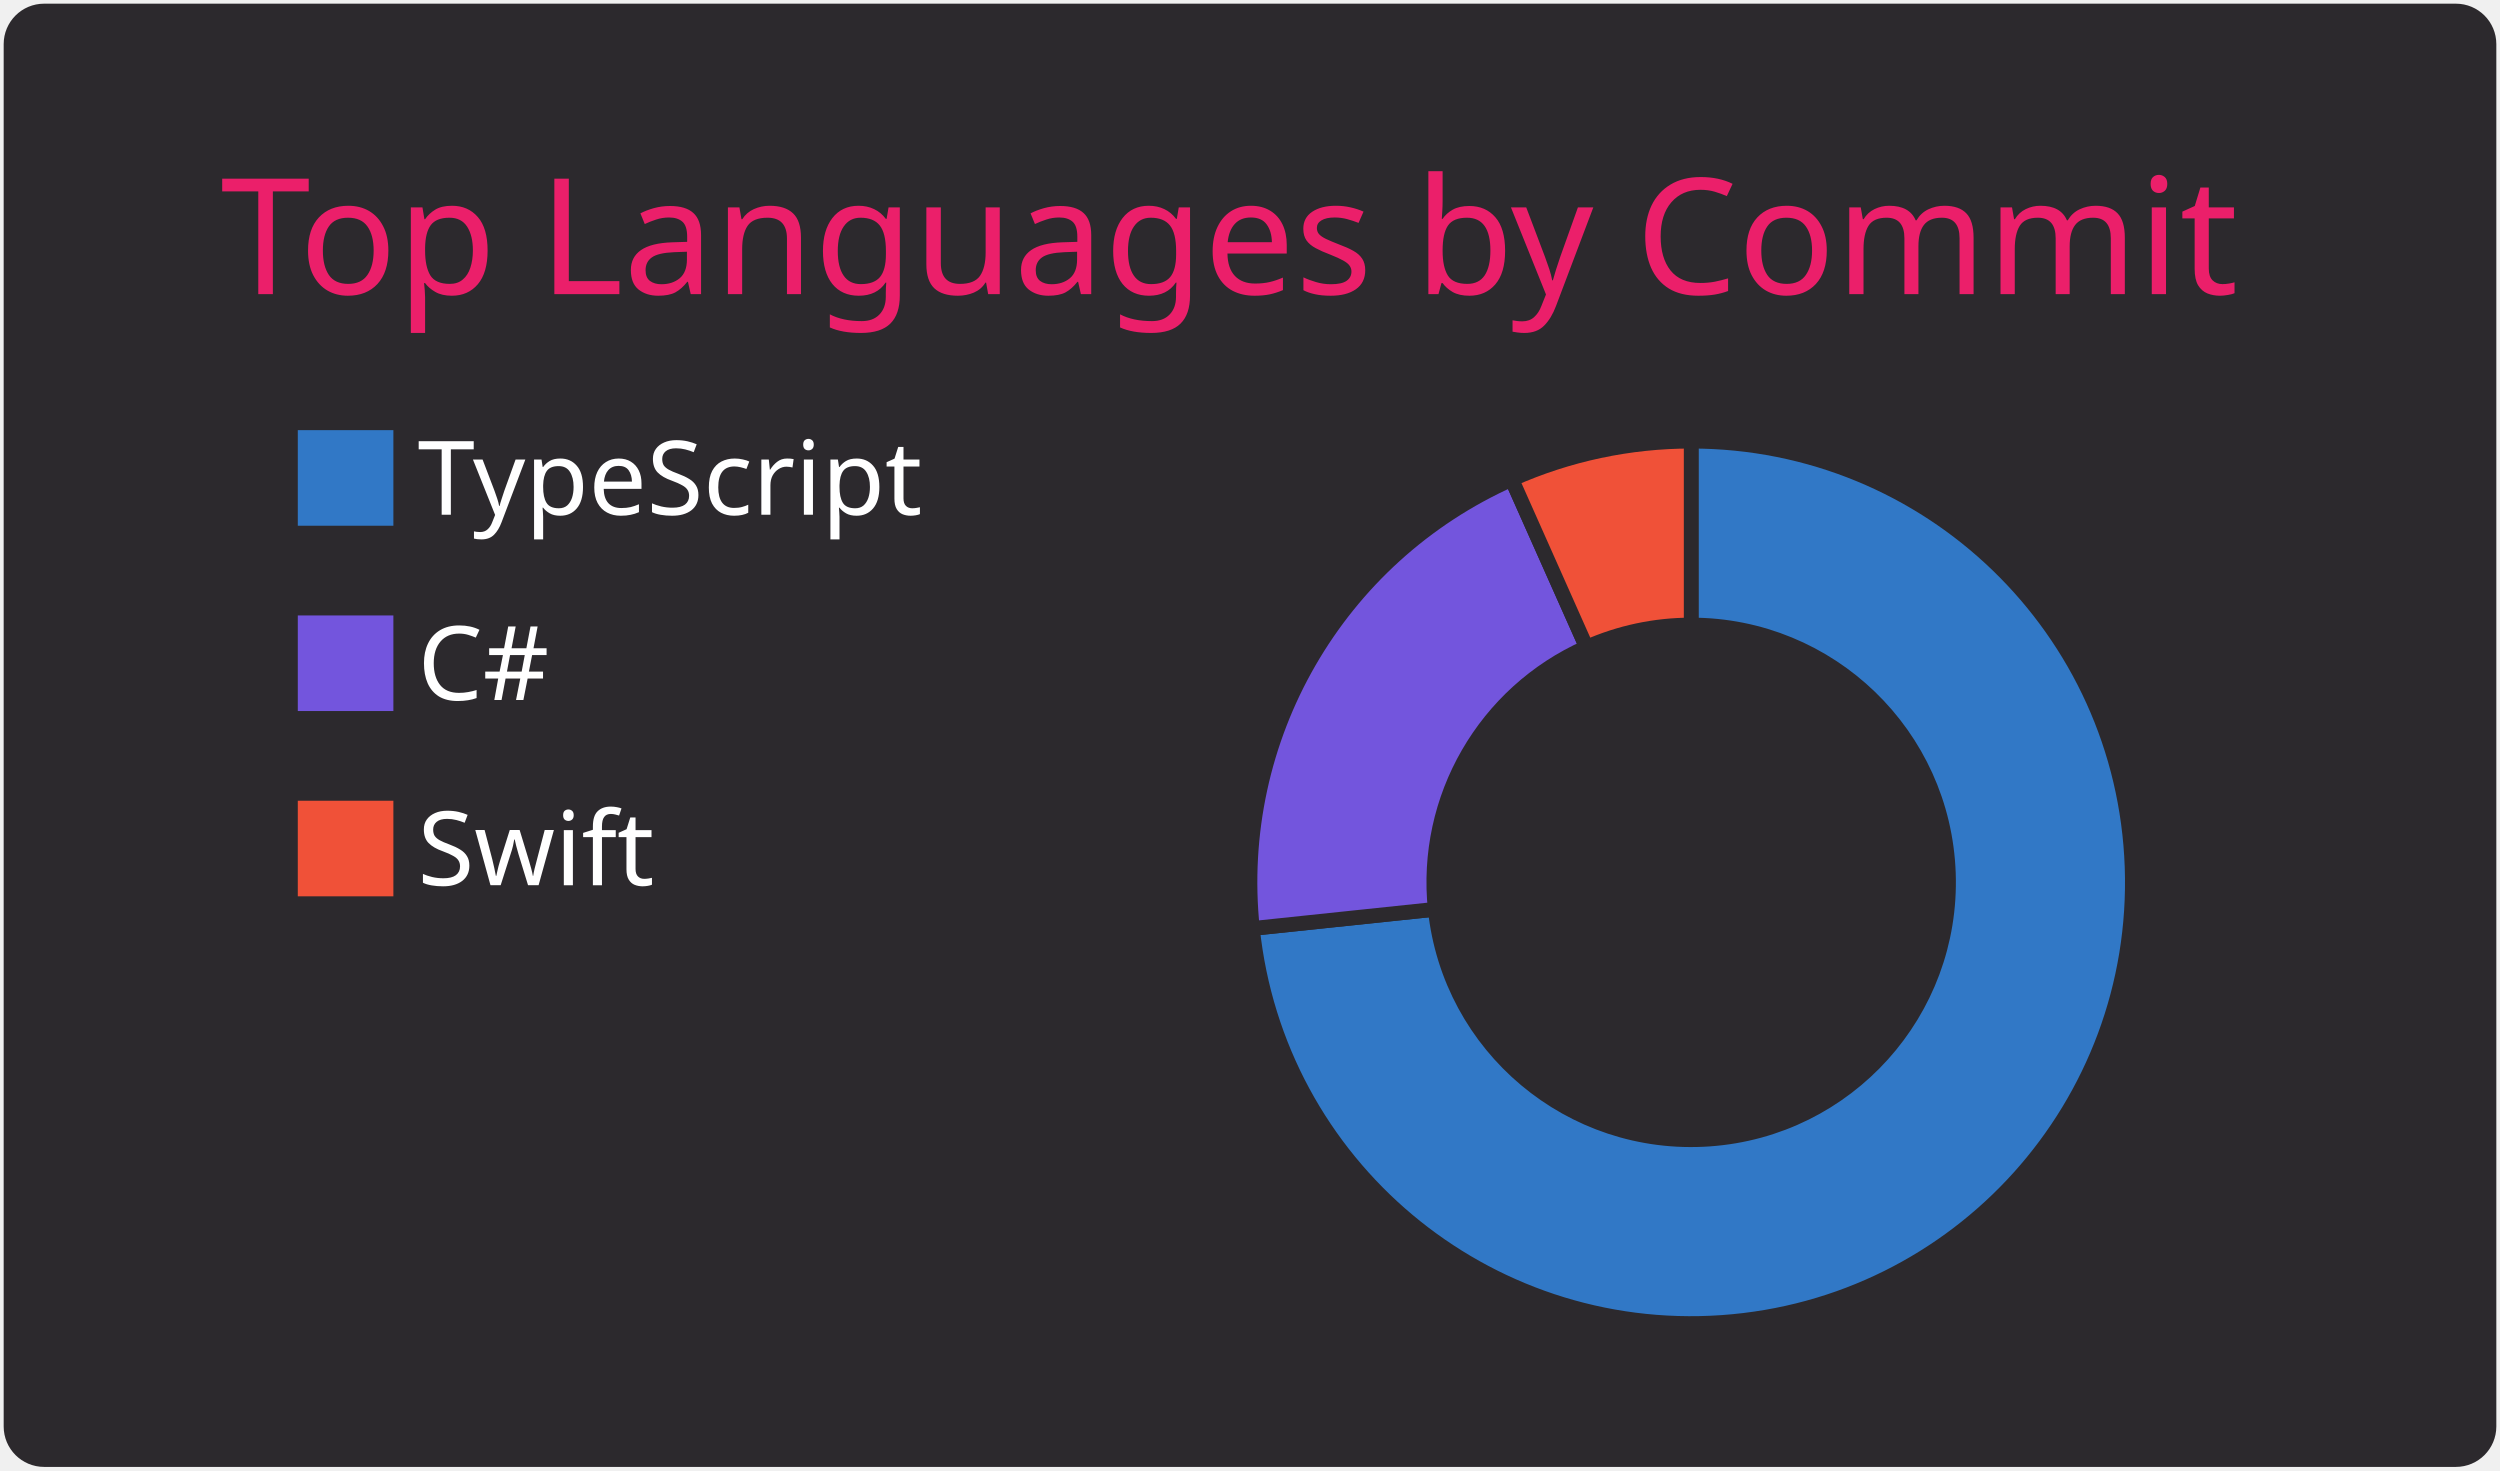
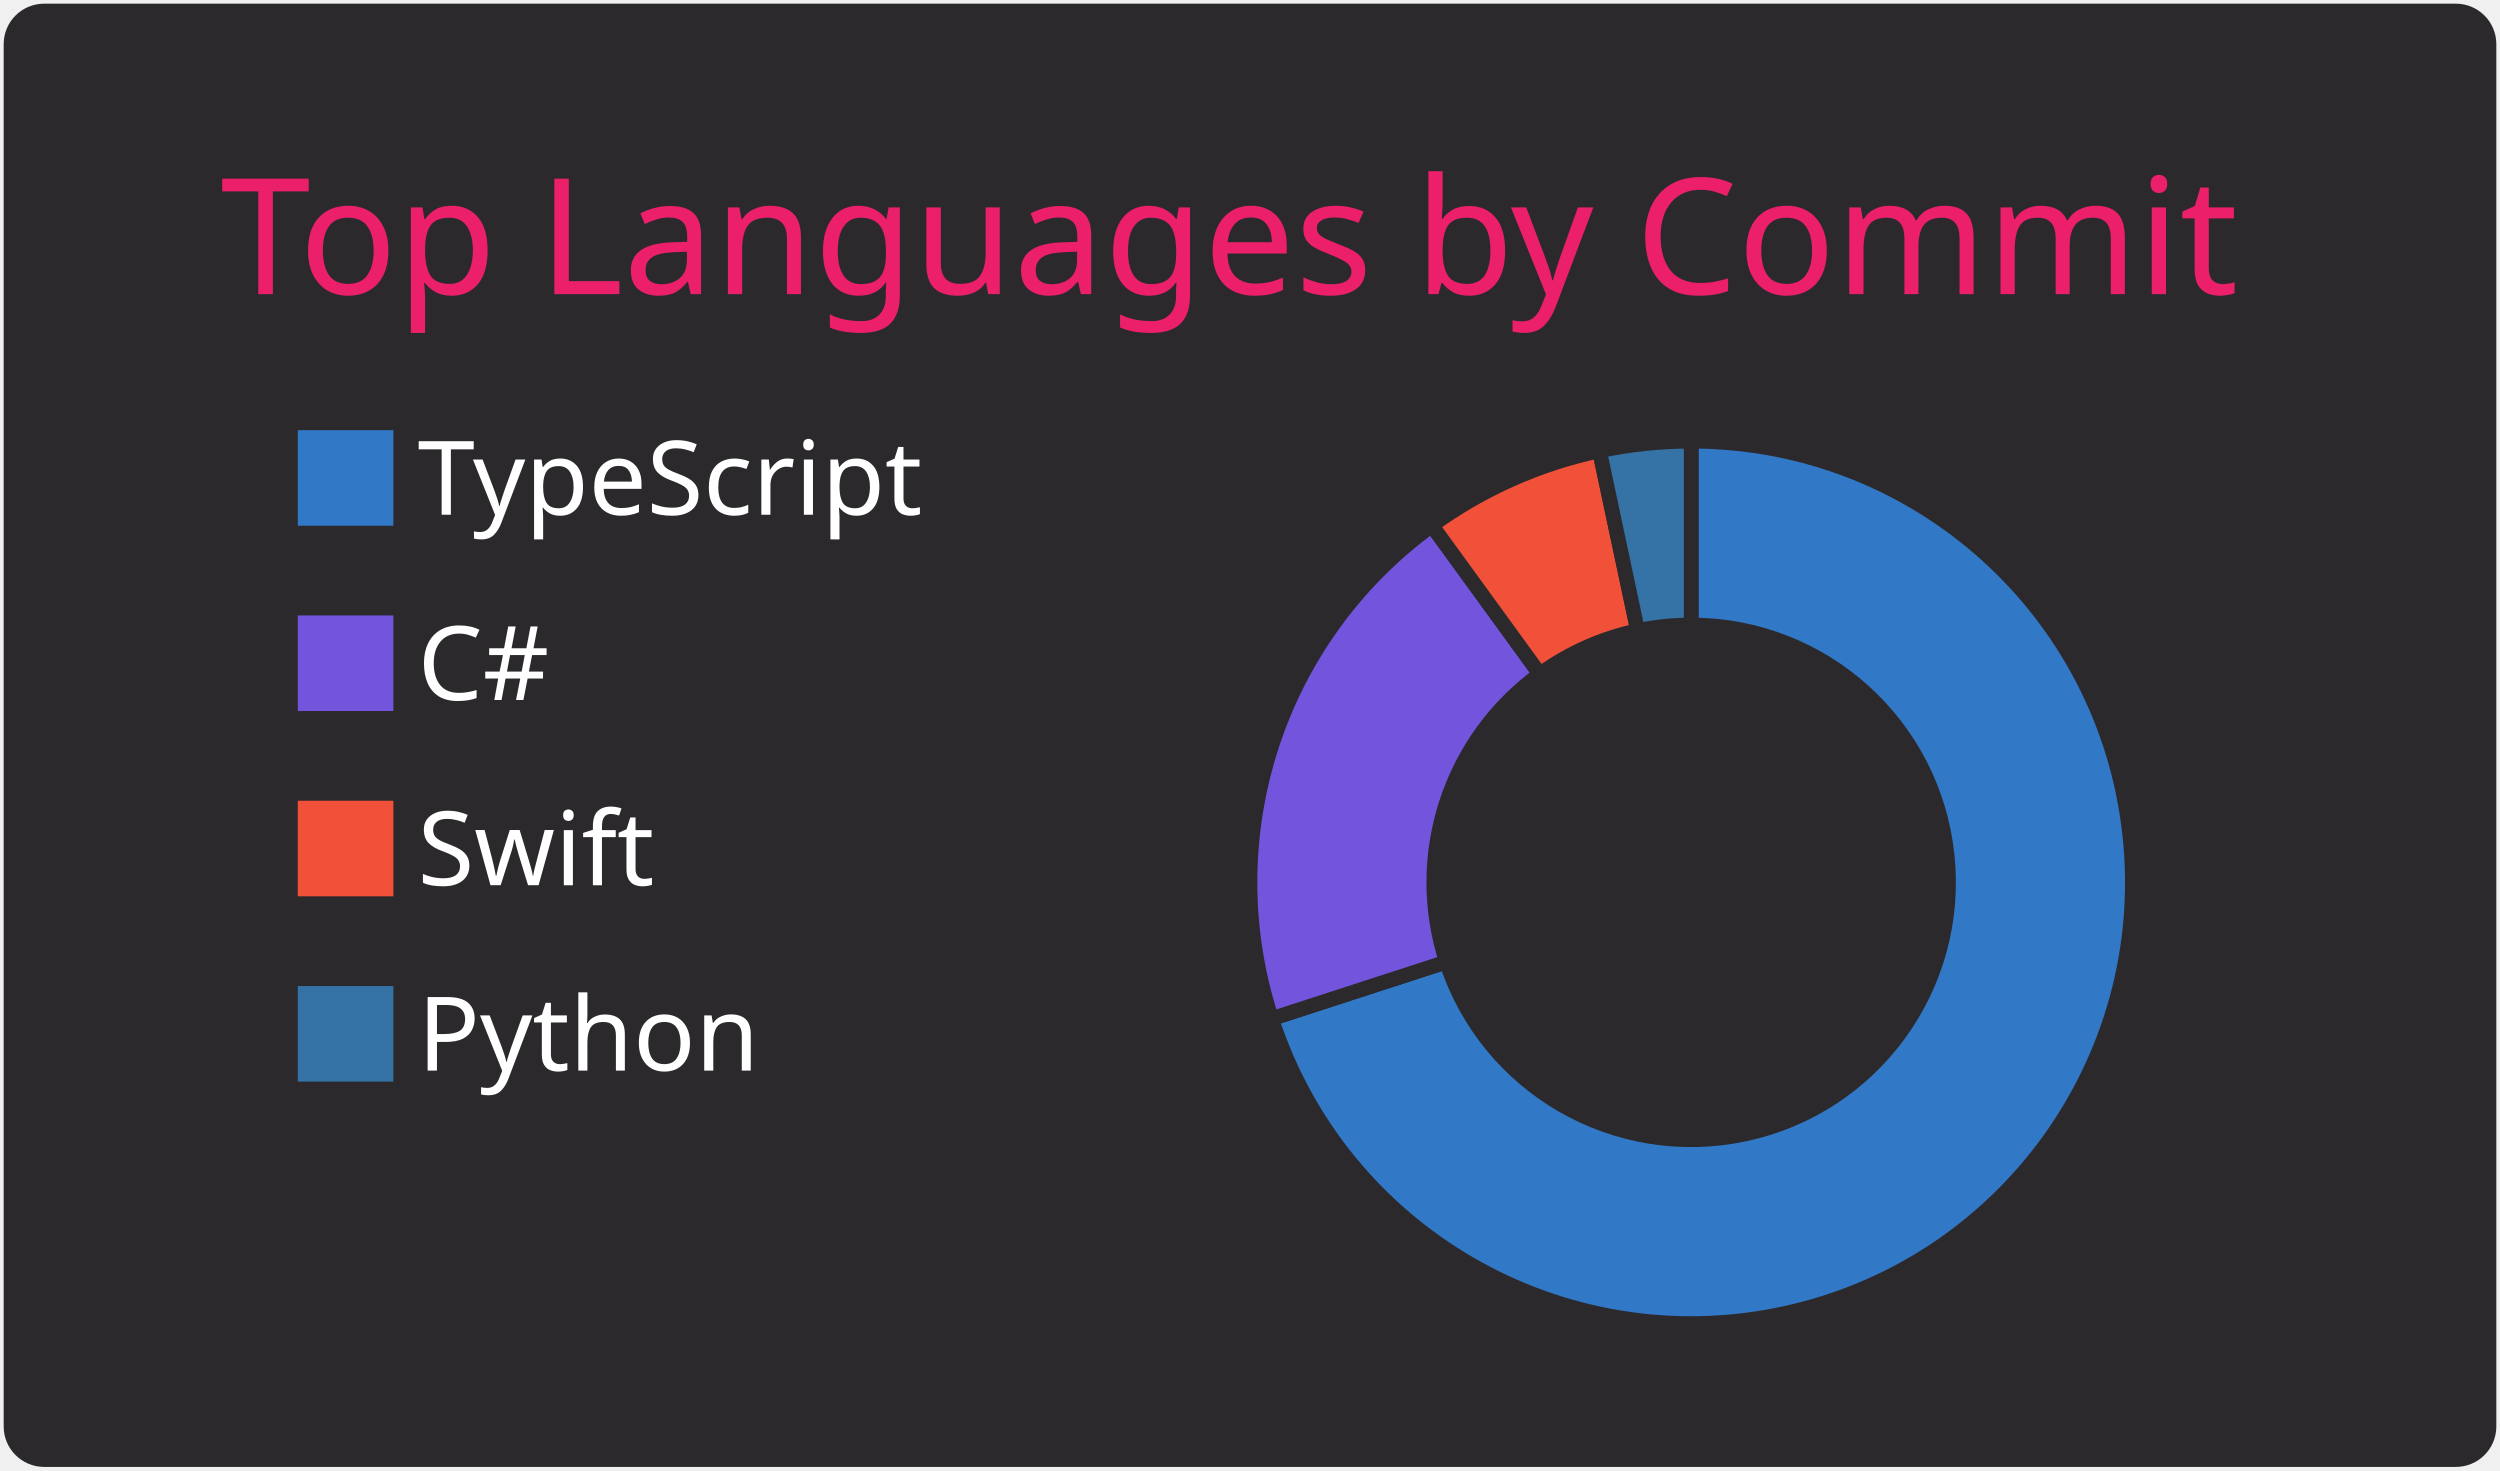
<svg xmlns="http://www.w3.org/2000/svg" width="340" height="200" viewBox="0 0 340 200">
  <style>* {
          font-family: 'Segoe UI', Ubuntu, "Helvetica Neue", Sans-Serif
        }</style>
  <g class="gpsc-root">
    <rect x="1" y="1" rx="5" ry="5" height="99%" width="99.412%" stroke="#2c292d" stroke-width="1" fill="#2c292d" stroke-opacity="1" />
    <text x="30" y="40" class="gpsc-item" style="--gpsc-i: 0; font-size: 22px; fill: #eb1f6a;">Top Languages by Commit</text>
    <g transform="translate(0,40)">
      <g transform="translate(40,0)">
        <rect y="18" width="14" height="14" class="gpsc-item" style="--gpsc-i: 0; stroke-width: 1px;" fill="#3178c6" stroke="#2c292d" />
        <rect y="43.2" width="14" height="14" class="gpsc-item" style="--gpsc-i: 1; stroke-width: 1px;" fill="#7355dd" stroke="#2c292d" />
        <rect y="68.4" width="14" height="14" class="gpsc-item" style="--gpsc-i: 2; stroke-width: 1px;" fill="#F05138" stroke="#2c292d" />
+         <rect y="93.6" width="14" height="14" class="gpsc-item" style="--gpsc-i: 3; stroke-width: 1px;" fill="#3572A5" stroke="#2c292d" />
        <text x="16.8" y="30" class="gpsc-item" style="--gpsc-i: 0; fill: #ffffff; font-size: 14px;">TypeScript</text>
        <text x="16.8" y="55.2" class="gpsc-item" style="--gpsc-i: 1; fill: #ffffff; font-size: 14px;">C#</text>
        <text x="16.8" y="80.4" class="gpsc-item" style="--gpsc-i: 2; fill: #ffffff; font-size: 14px;">Swift</text>
+         <text x="16.8" y="105.6" class="gpsc-item" style="--gpsc-i: 3; fill: #ffffff; font-size: 14px;">Python</text>
      </g>
      <g transform="translate( 230, 80 )">
        <g class="arc" style="--gpsc-i: 0;">
-           <path d="M3.67394039744206e-15,-60A60,60,0,1,1,-59.671,6.272L-34.808,3.658A35,35,0,1,0,2.1431318985078682e-15,-35Z" style="fill: #3178c6; stroke-width: 2px;" stroke="#2c292d" />
+           <path d="M3.67394039744206e-15,-60A60,60,0,1,1,-57.063,18.541L-33.287,10.816A35,35,0,1,0,2.1431318985078682e-15,-35Z" style="fill: #3178c6; stroke-width: 2px;" stroke="#2c292d" />
        </g>
        <g class="arc" style="--gpsc-i: 1;">
-           <path d="M-59.671,6.272A60,60,0,0,1,-24.404,-54.813L-14.236,-31.974A35,35,0,0,0,-34.808,3.658Z" style="fill: #7355dd; stroke-width: 2px;" stroke="#2c292d" />
+           <path d="M-57.063,18.541A60,60,0,0,1,-35.267,-48.541L-20.572,-28.316A35,35,0,0,0,-33.287,10.816Z" style="fill: #7355dd; stroke-width: 2px;" stroke="#2c292d" />
        </g>
        <g class="arc" style="--gpsc-i: 2;">
-           <path d="M-24.404,-54.813A60,60,0,0,1,-6.431252637433369e-14,-60L-3.7515640385027985e-14,-35A35,35,0,0,0,-14.236,-31.974Z" style="fill: #F05138; stroke-width: 2px;" stroke="#2c292d" />
+           <path d="M-35.267,-48.541A60,60,0,0,1,-12.475,-58.689L-7.277,-34.235A35,35,0,0,0,-20.572,-28.316Z" style="fill: #F05138; stroke-width: 2px;" stroke="#2c292d" />
+         </g>
+         <g class="arc" style="--gpsc-i: 3;">
+           <path d="M-12.475,-58.689A60,60,0,0,1,-1.1021821192326178e-14,-60L-6.429395695523604e-15,-35A35,35,0,0,0,-7.277,-34.235Z" style="fill: #3572A5; stroke-width: 2px;" stroke="#2c292d" />
        </g>
      </g>
    </g>
  </g>
</svg>
